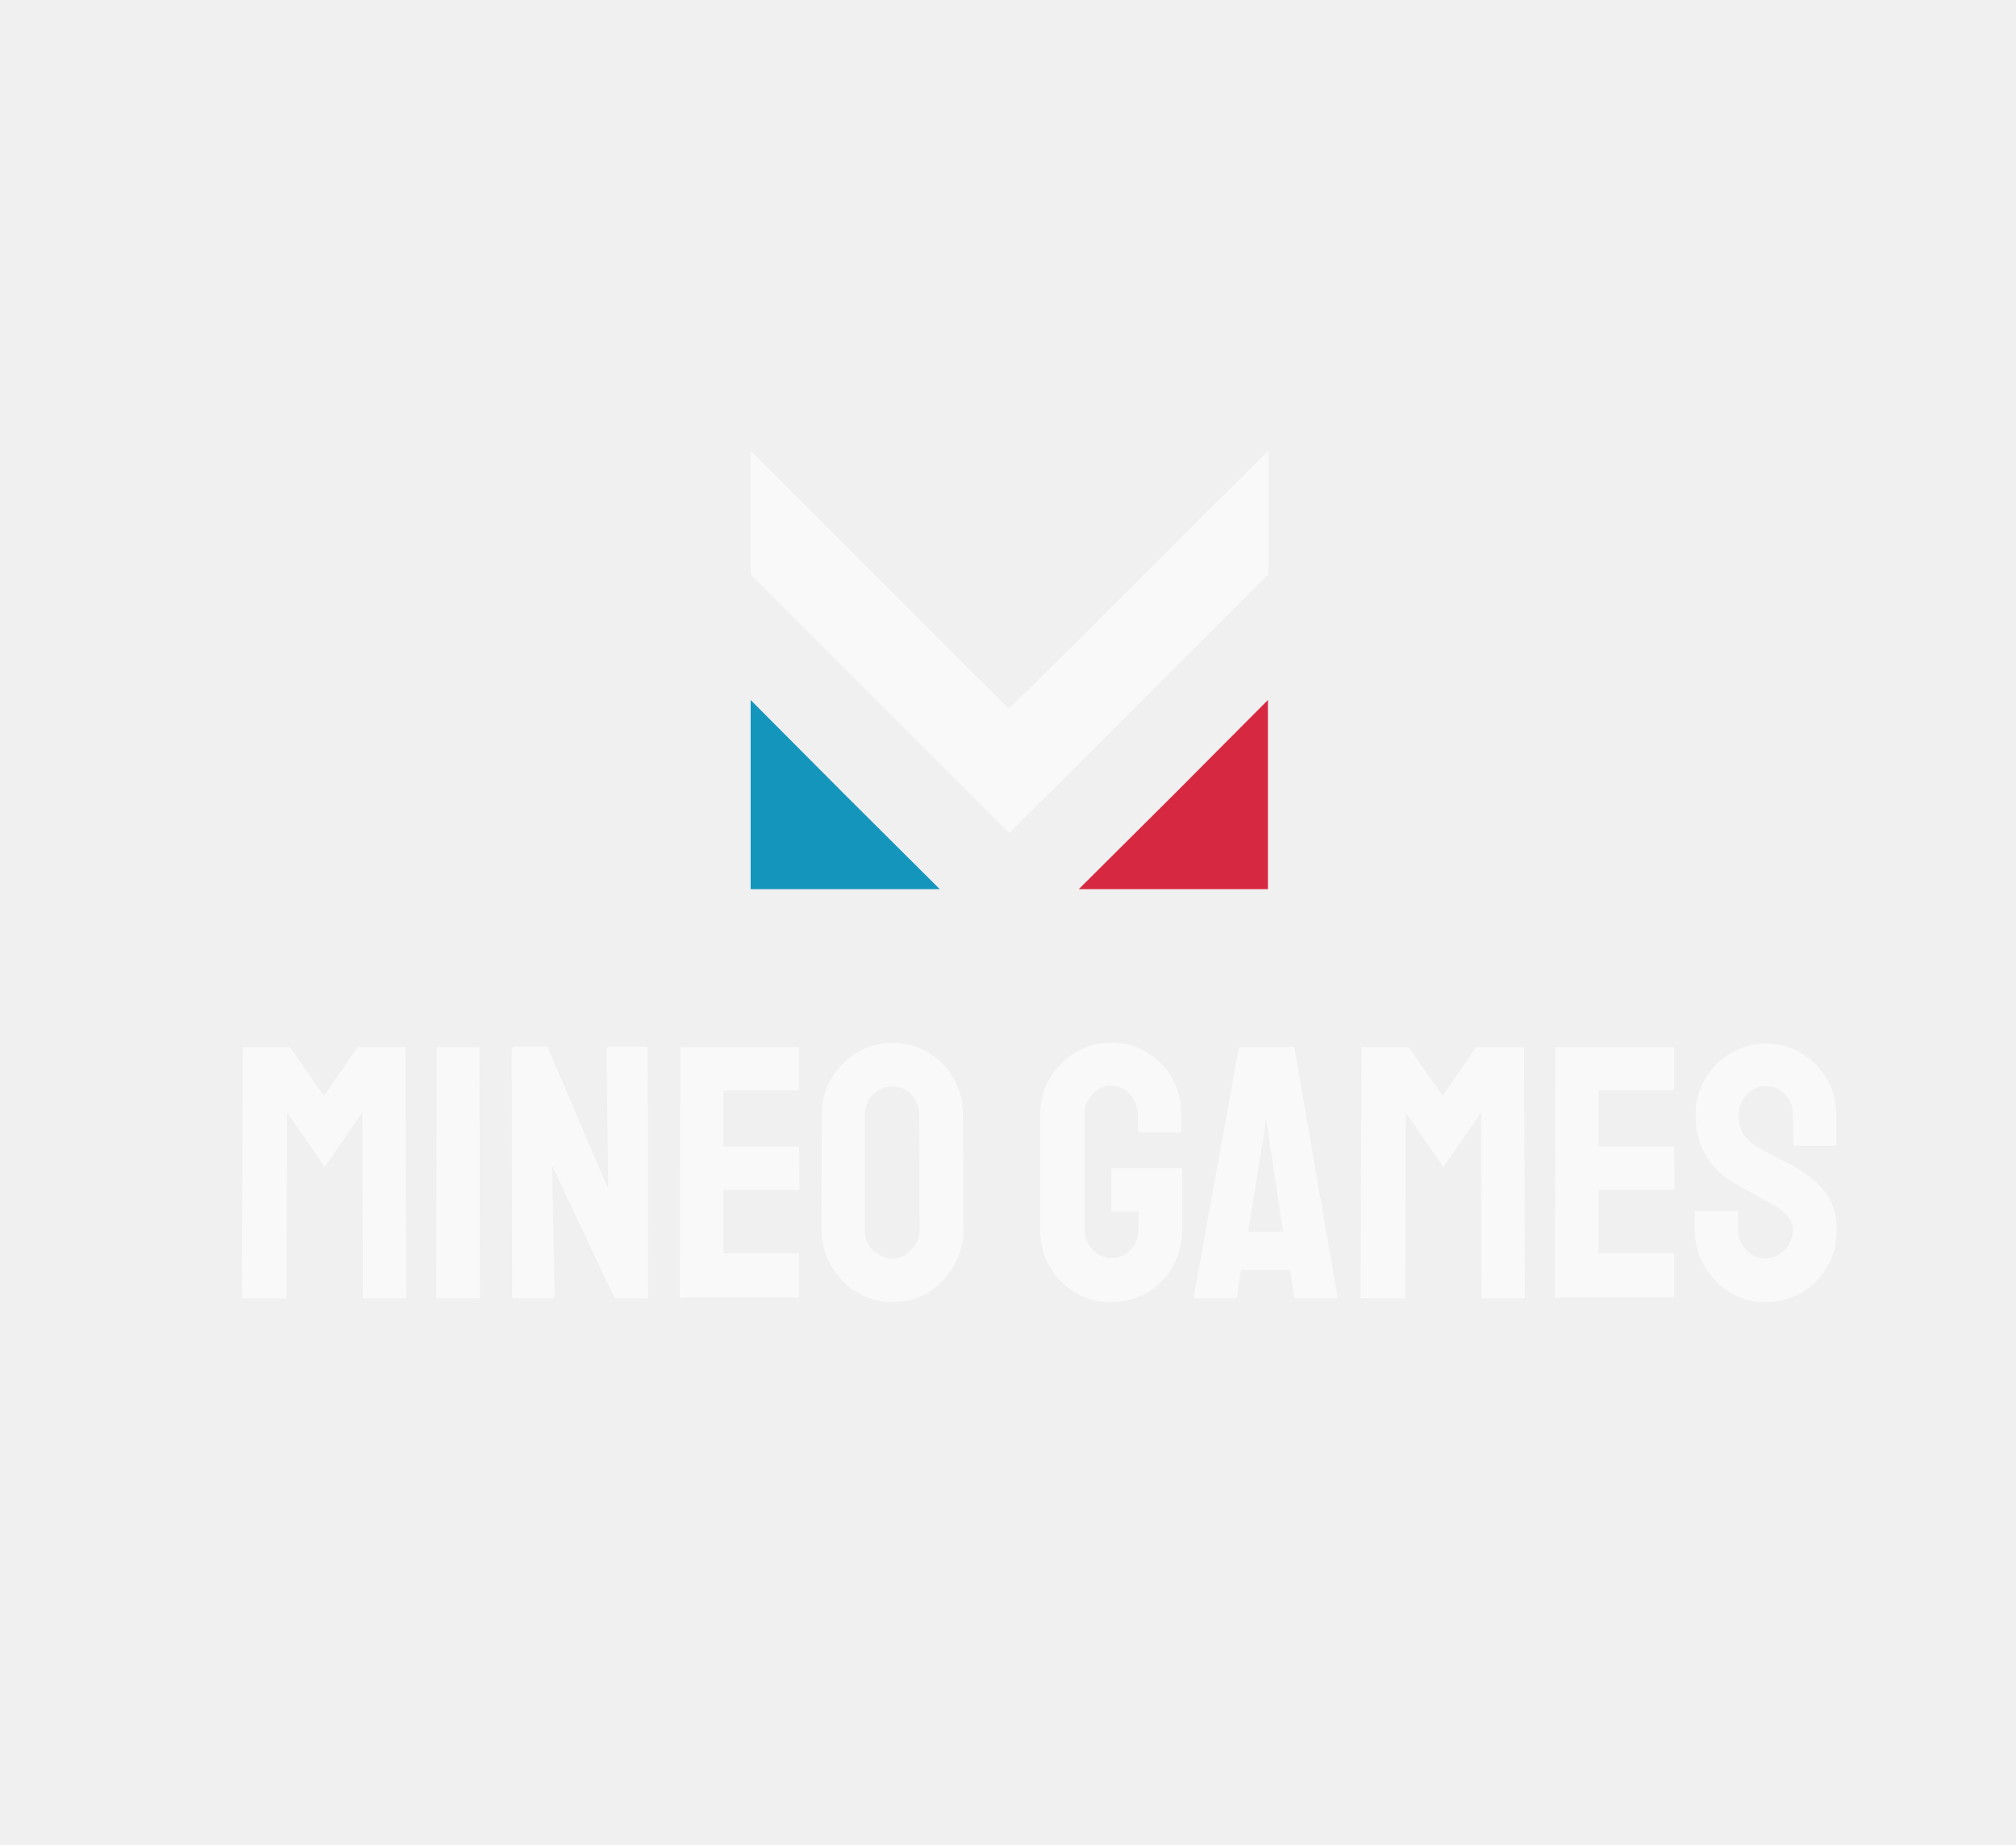
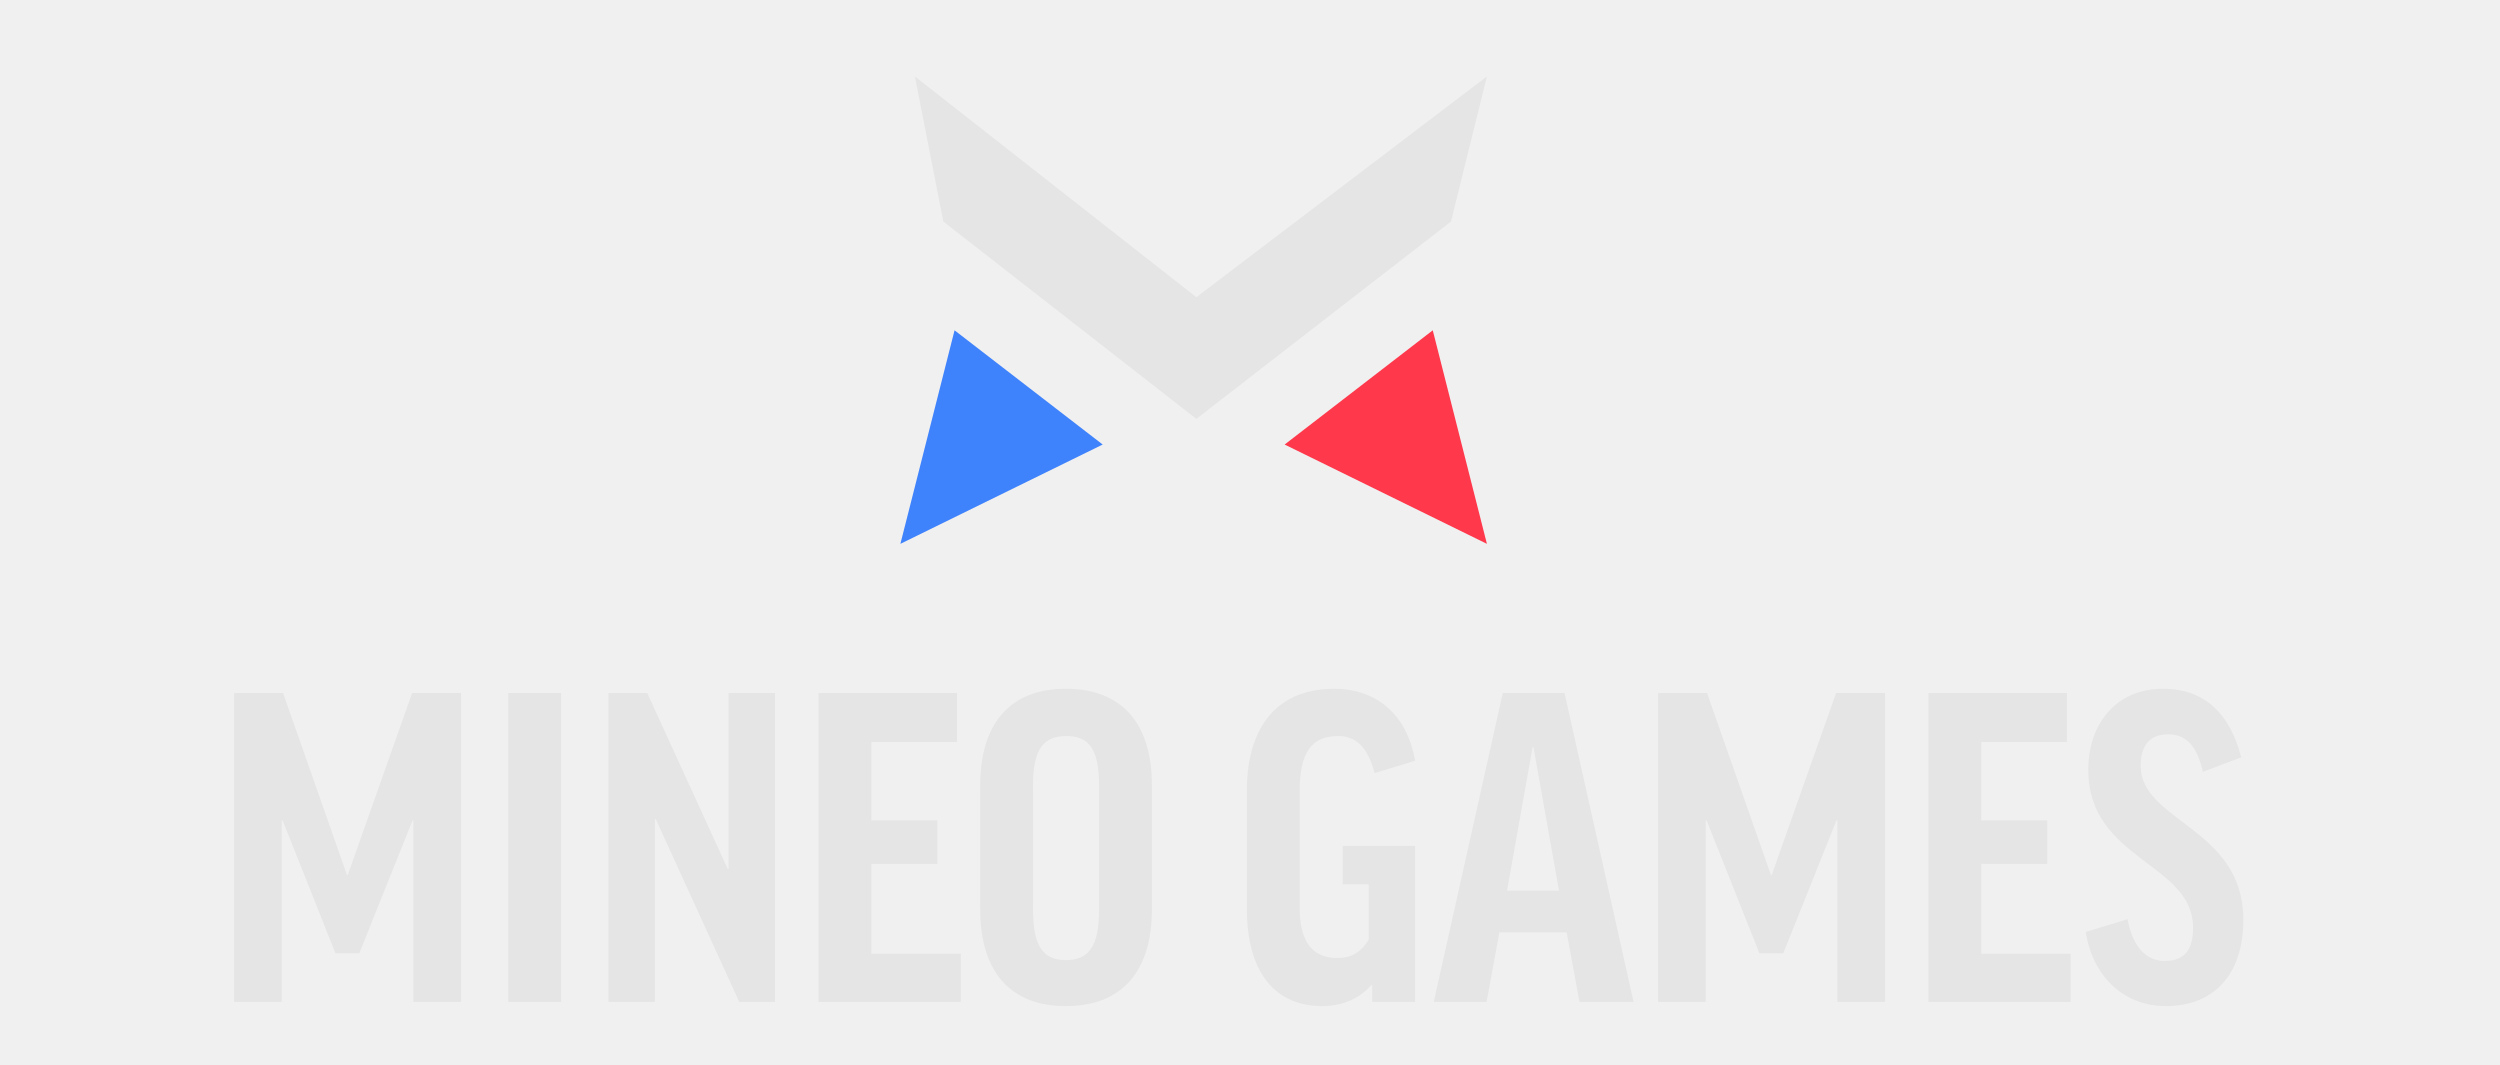
- <svg xmlns="http://www.w3.org/2000/svg" version="1.1" id="svg3680" x="0px" y="0px" viewBox="-62 205.9 470 430" style="enable-background:new -62 205.9 470 430;" xml:space="preserve">
-   <style type="text/css">
- 	.st0{fill:#F9F9F9;}
- 	.st1{fill:#1495BC;}
- 	.st2{fill:#D62841;}
- </style>
-   <link href="https://fonts.googleapis.com/css?family=Kaushan+Script" rel="stylesheet" />
-   <g>
-     <path class="st0" d="M-5.3,508.6c-0.2,0-0.3-0.1-0.3-0.4l0.2-57.9c0-0.2,0.1-0.3,0.3-0.3H5.2c0.2,0,0.4,0.1,0.6,0.3l7.7,11.1   l7.7-11.1c0.2-0.2,0.4-0.3,0.6-0.3h10.4c0.2,0,0.3,0.1,0.3,0.3l0.2,57.9c0,0.3-0.1,0.4-0.3,0.4h-9.5c-0.2,0-0.3-0.1-0.3-0.4   l-0.1-43l-8.8,12.8l-8.8-12.8l-0.1,43c0,0.3-0.1,0.4-0.3,0.4H-5.3z" />
-     <path class="st0" d="M40.1,508.6c-0.3,0-0.4-0.1-0.4-0.4l0.1-57.9c0-0.2,0.1-0.3,0.3-0.3h9.4c0.2,0,0.3,0.1,0.3,0.3l0.1,57.9   c0,0.3-0.1,0.4-0.3,0.4H40.1z" />
-     <path class="st0" d="M58.1,508.6c-0.5,0-0.7-0.2-0.7-0.6l-0.1-57.4c0-0.4,0.2-0.7,0.7-0.7h7.6l14.2,33.2l-0.4-32.5   c0-0.4,0.3-0.7,0.8-0.7h8.3c0.3,0,0.5,0.2,0.5,0.7l0.1,57.5c0,0.3-0.1,0.5-0.4,0.5h-7.4l-14.6-31l0.6,30.3c0,0.5-0.3,0.7-0.8,0.7   H58.1z" />
-     <path class="st0" d="M96.8,508.6c-0.2,0-0.3-0.1-0.3-0.4l0.1-57.9c0-0.2,0.1-0.3,0.3-0.3h27.1c0.2,0,0.3,0.1,0.3,0.4v9.4   c0,0.2-0.1,0.3-0.3,0.3h-17.3v13.1h17.3c0.2,0,0.3,0.1,0.3,0.3l0.1,9.5c0,0.2-0.1,0.3-0.3,0.3h-17.4v14.8H124   c0.2,0,0.3,0.1,0.3,0.4v9.6c0,0.2-0.1,0.3-0.3,0.3H96.8z" />
-     <path class="st0" d="M146.1,509.5c-3,0-5.8-0.8-8.3-2.3c-2.5-1.5-4.5-3.6-6-6.2c-1.5-2.6-2.3-5.4-2.3-8.5l0.1-26.7   c0-3.1,0.7-5.9,2.2-8.4c1.5-2.5,3.5-4.6,6-6.1c2.5-1.5,5.3-2.3,8.3-2.3c3,0,5.8,0.8,8.3,2.3c2.5,1.5,4.5,3.5,5.9,6.1   c1.5,2.5,2.2,5.3,2.2,8.4l0.1,26.7c0,3.1-0.7,5.9-2.2,8.5c-1.5,2.6-3.5,4.6-6,6.2C151.9,508.7,149.1,509.5,146.1,509.5z    M146.1,499.3c1.7,0,3.2-0.7,4.4-2.1c1.3-1.4,1.9-2.9,1.9-4.7l-0.1-26.7c0-1.9-0.6-3.4-1.8-4.7c-1.2-1.3-2.7-1.9-4.5-1.9   c-1.7,0-3.2,0.6-4.5,1.9c-1.2,1.3-1.9,2.9-1.9,4.8v26.7c0,1.9,0.6,3.4,1.9,4.8C142.9,498.6,144.4,499.3,146.1,499.3z" />
-     <path class="st0" d="M196.9,509.5c-3,0-5.8-0.8-8.3-2.3c-2.5-1.5-4.5-3.6-5.9-6.1c-1.5-2.6-2.2-5.4-2.2-8.6v-26.7   c0-3,0.7-5.8,2.2-8.4c1.5-2.6,3.5-4.6,6-6.1c2.5-1.5,5.2-2.3,8.2-2.3c3.1,0,5.9,0.7,8.4,2.2c2.5,1.5,4.5,3.5,5.9,6   c1.5,2.5,2.2,5.4,2.2,8.5v3.9c0,0.2-0.1,0.3-0.4,0.3h-9.4c-0.2,0-0.3-0.1-0.3-0.3v-3.2c0-2.1-0.6-3.9-1.8-5.3   c-1.2-1.4-2.7-2.1-4.5-2.1c-1.6,0-3.1,0.7-4.3,2c-1.3,1.3-1.9,2.9-1.9,4.7v26.7c0,1.9,0.6,3.4,1.9,4.8c1.2,1.3,2.7,2,4.4,2   c1.8,0,3.3-0.6,4.5-1.9c1.2-1.3,1.8-2.9,1.8-4.8v-4.1h-5.9c-0.3,0-0.4-0.1-0.4-0.4v-9.4c0-0.3,0.1-0.4,0.4-0.4h15.8   c0.2,0,0.3,0.1,0.3,0.4v14c0,3.1-0.7,6-2.2,8.6c-1.5,2.6-3.5,4.6-5.9,6.1C202.8,508.7,200,509.5,196.9,509.5z" />
-     <path class="st0" d="M216.3,508.2l10.5-57.9c0.1-0.2,0.2-0.3,0.4-0.3h12.2c0.2,0,0.4,0.1,0.4,0.3l10,57.9c0.1,0.3-0.1,0.4-0.3,0.4   h-9.4c-0.2,0-0.4-0.1-0.4-0.4l-0.9-6.2h-11.5l-0.9,6.2c-0.1,0.3-0.2,0.4-0.4,0.4h-9.4C216.4,508.6,216.3,508.5,216.3,508.2z    M229,493.1h8.1l-3.5-23.7l-0.5-3.1l-0.3,3.1L229,493.1z" />
-     <path class="st0" d="M255.5,508.6c-0.2,0-0.3-0.1-0.3-0.4l0.2-57.9c0-0.2,0.1-0.3,0.3-0.3H266c0.2,0,0.4,0.1,0.6,0.3l7.7,11.1   l7.7-11.1c0.2-0.2,0.4-0.3,0.6-0.3h10.4c0.2,0,0.3,0.1,0.3,0.3l0.2,57.9c0,0.3-0.1,0.4-0.3,0.4h-9.5c-0.2,0-0.3-0.1-0.3-0.4   l-0.1-43l-8.8,12.8l-8.8-12.8l-0.1,43c0,0.3-0.1,0.4-0.3,0.4H255.5z" />
-     <path class="st0" d="M300.8,508.6c-0.2,0-0.3-0.1-0.3-0.4l0.1-57.9c0-0.2,0.1-0.3,0.3-0.3h27.1c0.2,0,0.3,0.1,0.3,0.4v9.4   c0,0.2-0.1,0.3-0.3,0.3h-17.3v13.1h17.3c0.2,0,0.3,0.1,0.3,0.3l0.1,9.5c0,0.2-0.1,0.3-0.3,0.3h-17.4v14.8H328   c0.2,0,0.3,0.1,0.3,0.4v9.6c0,0.2-0.1,0.3-0.3,0.3H300.8z" />
-     <path class="st0" d="M349.6,509.5c-3,0-5.8-0.8-8.3-2.3c-2.5-1.5-4.5-3.6-6-6.2c-1.5-2.6-2.2-5.4-2.2-8.5v-3.9   c0-0.3,0.1-0.4,0.4-0.4h9.4c0.2,0,0.3,0.1,0.3,0.4v3.9c0,1.9,0.6,3.4,1.9,4.8c1.2,1.3,2.7,2,4.5,2c1.7,0,3.2-0.7,4.5-2   c1.2-1.3,1.9-2.9,1.9-4.7c0-2.1-1.3-3.9-4-5.4c-0.9-0.5-2.3-1.3-4.2-2.4c-1.9-1.1-3.7-2.1-5.4-3c-3.1-1.8-5.4-4.1-6.9-6.8   c-1.5-2.7-2.2-5.8-2.2-9.2c0-3.1,0.8-6,2.3-8.5c1.5-2.5,3.5-4.5,6-5.9c2.5-1.5,5.2-2.2,8.1-2.2c3,0,5.7,0.7,8.2,2.2   c2.5,1.5,4.5,3.5,6,6c1.5,2.5,2.2,5.3,2.2,8.4v6.9c0,0.2-0.1,0.3-0.3,0.3h-9.4c-0.2,0-0.3-0.1-0.3-0.3l-0.1-6.9   c0-2-0.6-3.6-1.9-4.8c-1.2-1.2-2.7-1.9-4.4-1.9c-1.7,0-3.2,0.7-4.5,2c-1.2,1.3-1.9,2.9-1.9,4.7c0,1.9,0.4,3.4,1.2,4.6   c0.8,1.2,2.2,2.4,4.3,3.5c0.3,0.2,0.8,0.5,1.6,0.9c0.8,0.4,1.7,0.9,2.7,1.4c1,0.5,1.8,1,2.6,1.4c0.8,0.4,1.2,0.6,1.4,0.8   c2.8,1.6,5,3.5,6.7,5.8c1.6,2.3,2.4,5.1,2.4,8.4c0,3.2-0.7,6.1-2.2,8.6c-1.5,2.6-3.5,4.6-6,6.1   C355.4,508.7,352.7,509.5,349.6,509.5z" />
+ <svg xmlns="http://www.w3.org/2000/svg" width="162" height="69" viewBox="0 0 162 69" fill="none">
+   <g clip-path="url(#clip0_8478_402)">
+     <path d="M26.706 44.907H29.88V64.92H26.788V53.161H26.733L23.283 61.773H21.737L18.314 53.161H18.259V64.92H15.167V44.907H18.342L22.482 56.694H22.537L26.706 44.907ZM32.938 44.907H36.36V64.92H32.938V44.907ZM39.428 44.907H41.94L47.157 56.308H47.212V44.907H50.221V64.92H47.903L42.492 53.078H42.437V64.92H39.428V44.907ZM53.041 44.907H62.013V48.082H56.464V53.161H60.743V55.977H56.464V61.801H62.261V64.92H53.041V44.907ZM69.066 44.632C72.737 44.632 74.642 46.923 74.642 50.87V58.93C74.642 62.905 72.737 65.196 69.066 65.196C65.422 65.196 63.517 62.905 63.517 58.93V50.898C63.517 46.923 65.422 44.632 69.066 44.632ZM71.219 58.93V50.898C71.219 48.524 70.556 47.696 69.093 47.696C67.63 47.696 66.94 48.524 66.94 50.87V58.93C66.94 61.332 67.603 62.215 69.066 62.215C70.556 62.215 71.219 61.332 71.219 58.93ZM86.455 44.632C89.188 44.632 91.176 46.288 91.7 49.297L89.078 50.097C88.609 48.33 87.808 47.696 86.704 47.696C84.992 47.696 84.219 48.772 84.219 51.256V58.847C84.219 61.083 85.103 62.077 86.649 62.077C87.532 62.077 88.139 61.773 88.691 60.89V57.302H87.007V54.817H91.7V64.92H88.912V63.788C88.084 64.727 86.98 65.196 85.683 65.196C82.757 65.196 80.797 63.181 80.797 58.875V51.229C80.797 47.281 82.618 44.632 86.455 44.632ZM97.159 60.421L96.331 64.92H92.908L97.38 44.907H101.383L105.855 64.92H102.349L101.521 60.421H97.159ZM99.312 48.413L97.656 57.716H101.024L99.368 48.413H99.312ZM118.979 44.907H122.153V64.92H119.061V53.161H119.006L115.556 61.773H114.01L110.587 53.161H110.532V64.92H107.44V44.907H110.615L114.755 56.694H114.81L118.979 44.907ZM124.962 44.907H133.933V48.082H128.385V53.161H132.664V55.977H128.385V61.801H134.182V64.92H124.962V44.907ZM140.151 44.632C142.967 44.632 144.54 46.37 145.23 49.076L142.746 50.014C142.359 48.275 141.614 47.585 140.51 47.585C139.295 47.585 138.716 48.303 138.716 49.628C138.716 53.244 145.368 53.63 145.368 59.593C145.368 63.181 143.436 65.196 140.344 65.196C137.805 65.196 135.652 63.485 135.155 60.393L137.86 59.565C138.247 61.553 139.213 62.27 140.262 62.27C141.531 62.27 142.111 61.58 142.111 60.117C142.111 55.894 135.321 55.756 135.321 49.876C135.321 46.923 137.115 44.632 140.151 44.632Z" fill="#E5E5E5" />
+     <path d="M94.023 14.356L96.352 4.953L77.523 19.259L59.285 4.953L61.127 14.356L77.523 27.144L94.023 14.356Z" fill="#E5E5E5" />
+     <path d="M71.454 28.806L61.855 21.404L58.345 35.241L71.454 28.806Z" fill="#3E82FC" />
+     <path d="M83.244 28.806L92.843 21.404L96.352 35.241L83.244 28.806Z" fill="#FF384B" />
  </g>
-   <polygon id="XMLID_84_" class="st1" points="157.1,413.2 113,413.2 113,369.1 135,391.2 " />
-   <polygon id="XMLID_70_" class="st2" points="189.5,413.2 233.6,413.2 233.6,369.1 211.6,391.2 " />
-   <path id="XMLID_63_" class="st0" d="M201.8,371.7l31.9-31.9h0v0l0,0l0,0v-13.3v-15.5L221.6,323L209.6,335h0l-7.9,7.9v0l-12.1,12.1  l-16.4,16.1L157,355l-12.1-12.1v0l0,0l-7.8-7.8l-12-12v0L113,311v28.8v0h0l31.9,31.9h0l28.4,28.4L201.8,371.7L201.8,371.7  L201.8,371.7L201.8,371.7z M144.9,371.7L144.9,371.7L144.9,371.7L144.9,371.7L144.9,371.7z" />
+   <defs>
+     <clipPath id="clip0_8478_402">
+       <rect width="161.28" height="68.749" fill="white" />
+     </clipPath>
+   </defs>
</svg>
